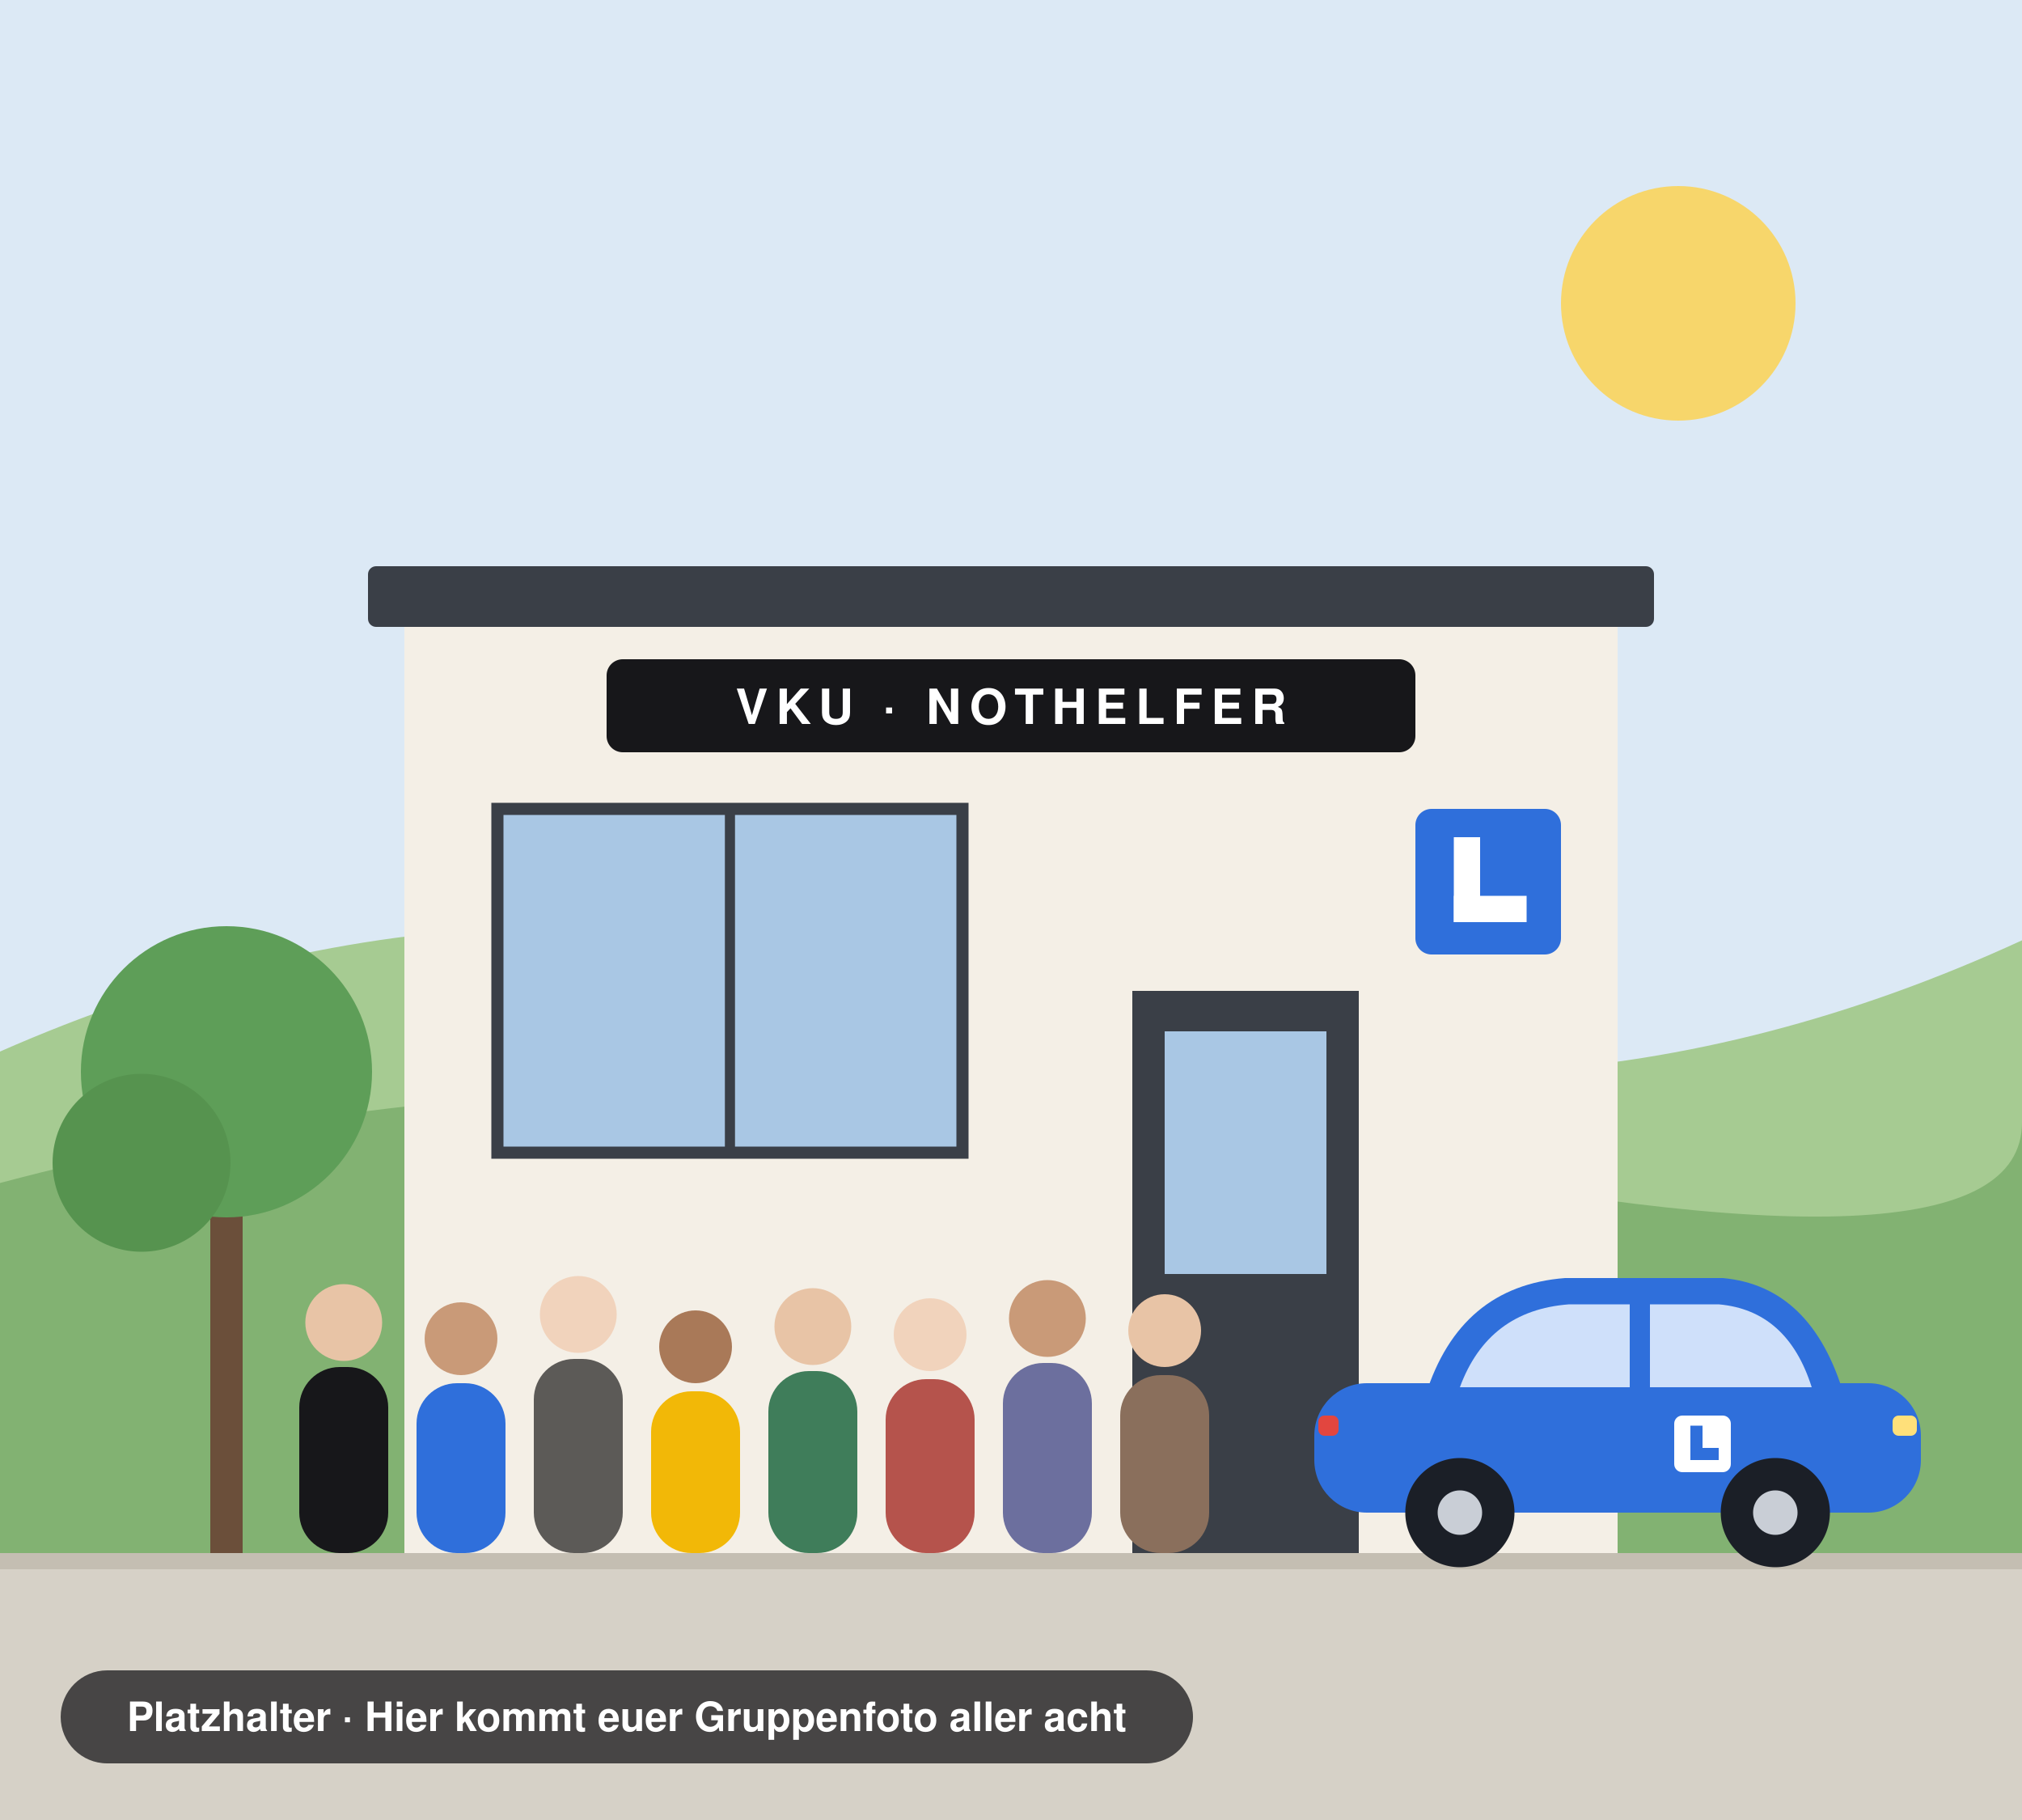
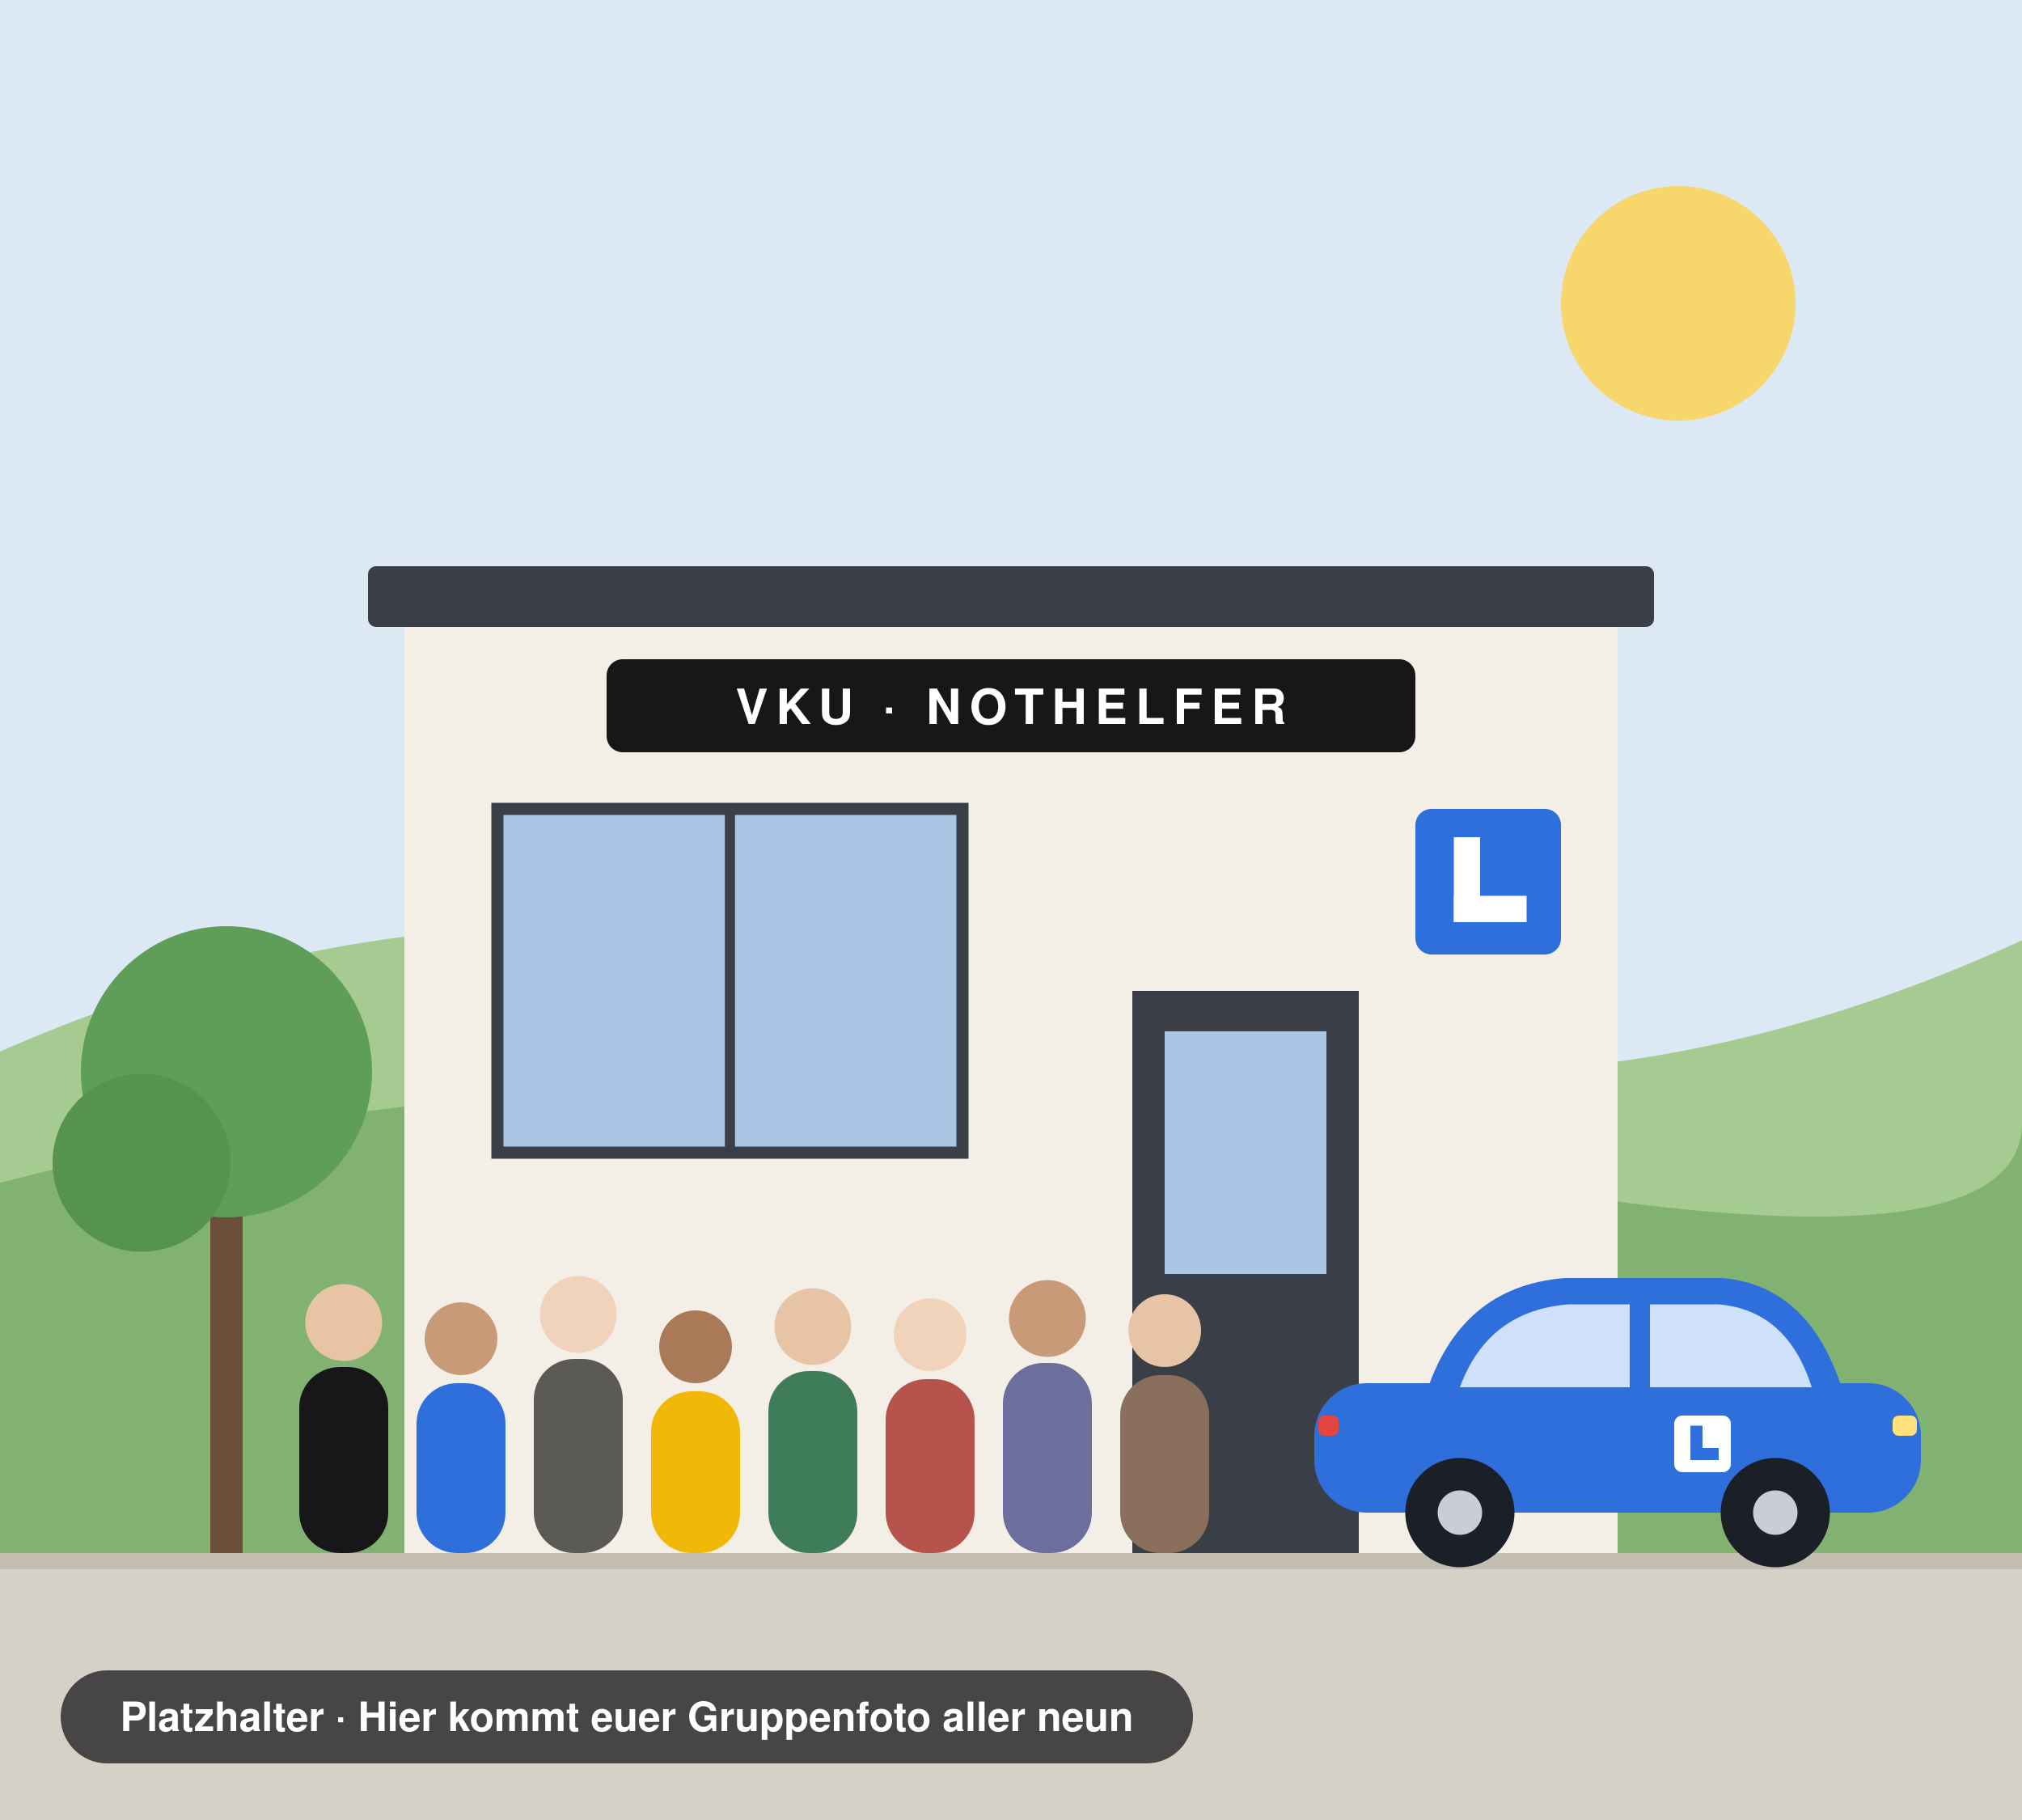
<svg xmlns="http://www.w3.org/2000/svg" viewBox="0 0 1000 900" width="1000" height="900">
  <rect width="1000" height="900" fill="#DCE9F5" />
  <circle cx="830" cy="150" r="58" fill="#F7D66B" />
  <path d="M0 520 Q 250 410 500 495 T 1000 465 V900 H0 Z" fill="#A6CB92" />
  <path d="M0 585 Q 320 500 660 570 T 1000 555 V900 H0 Z" fill="#82B272" />
  <rect x="104" y="560" width="16" height="208" fill="#6B4F3A" />
  <circle cx="112" cy="530" r="72" fill="#5E9E58" />
  <circle cx="70" cy="575" r="44" fill="#56934F" />
  <rect x="200" y="300" width="600" height="468" fill="#F4EFE6" />
  <rect x="182" y="280" width="636" height="30" rx="4" fill="#3A3F47" />
  <rect x="300" y="326" width="400" height="46" rx="8" fill="#17171A" />
  <text x="500" y="358" text-anchor="middle" font-family="Helvetica, Arial, sans-serif" font-size="24" font-weight="700" letter-spacing="4" fill="#FFFFFF">VKU · NOTHELFER</text>
  <rect x="246" y="400" width="230" height="170" fill="#A9C7E4" stroke="#3A3F47" stroke-width="6" />
  <line x1="361" y1="400" x2="361" y2="570" stroke="#3A3F47" stroke-width="5" />
  <rect x="560" y="490" width="112" height="278" fill="#3A3F47" />
  <rect x="576" y="510" width="80" height="120" fill="#A9C7E4" />
  <rect x="700" y="400" width="72" height="72" rx="8" fill="#2F6FDB" />
  <rect x="719" y="414" width="13" height="42" fill="#FFFFFF" />
  <rect x="719" y="443" width="36" height="13" fill="#FFFFFF" />
  <rect x="0" y="768" width="1000" height="132" fill="#D6D1C7" />
  <rect x="0" y="768" width="1000" height="8" fill="#C4BEB2" />
  <g>
    <rect x="148" y="676" width="44" height="92" rx="20" fill="#17171A" />
    <circle cx="170" cy="654" r="19" fill="#E8C4A6" />
    <rect x="206" y="684" width="44" height="84" rx="20" fill="#2F6FDB" />
    <circle cx="228" cy="662" r="18" fill="#C99A78" />
    <rect x="264" y="672" width="44" height="96" rx="20" fill="#5C5A57" />
    <circle cx="286" cy="650" r="19" fill="#F1D3BC" />
    <rect x="322" y="688" width="44" height="80" rx="20" fill="#F2B807" />
    <circle cx="344" cy="666" r="18" fill="#A97958" />
    <rect x="380" y="678" width="44" height="90" rx="20" fill="#3F7D5A" />
    <circle cx="402" cy="656" r="19" fill="#E8C4A6" />
    <rect x="438" y="682" width="44" height="86" rx="20" fill="#B5534C" />
    <circle cx="460" cy="660" r="18" fill="#F1D3BC" />
    <rect x="496" y="674" width="44" height="94" rx="20" fill="#6C6F9E" />
    <circle cx="518" cy="652" r="19" fill="#C99A78" />
    <rect x="554" y="680" width="44" height="88" rx="20" fill="#8A6F5C" />
    <circle cx="576" cy="658" r="18" fill="#E8C4A6" />
  </g>
  <g>
    <path d="M705 690 Q 722 636 774 632 L 852 632 Q 896 636 912 690 Z" fill="#2F6FDB" />
    <rect x="650" y="684" width="300" height="64" rx="26" fill="#2F6FDB" />
    <path d="M722 686 Q 736 648 776 645 L 806 645 L 806 686 Z" fill="#CFE0FA" />
    <path d="M816 645 L 850 645 Q 884 648 896 686 L 816 686 Z" fill="#CFE0FA" />
    <rect x="828" y="700" width="28" height="28" rx="4" fill="#FFFFFF" />
    <rect x="836" y="705" width="6" height="17" fill="#2F6FDB" />
    <rect x="836" y="716" width="14" height="6" fill="#2F6FDB" />
    <rect x="936" y="700" width="12" height="10" rx="3" fill="#FFE07A" />
    <rect x="652" y="700" width="10" height="10" rx="3" fill="#E2463F" />
    <circle cx="722" cy="748" r="27" fill="#1B1F27" />
    <circle cx="722" cy="748" r="11" fill="#C9CED6" />
    <circle cx="878" cy="748" r="27" fill="#1B1F27" />
    <circle cx="878" cy="748" r="11" fill="#C9CED6" />
  </g>
  <rect x="30" y="826" width="560" height="46" rx="23" fill="#17171A" fill-opacity="0.75" />
-   <text x="310" y="856" text-anchor="middle" font-family="Helvetica, Arial, sans-serif" font-size="20" font-weight="600" fill="#FFFFFF">Platzhalter · Hier kommt euer Gruppenfoto aller acht</text>
+   <text x="310" y="856" text-anchor="middle" font-family="Helvetica, Arial, sans-serif" font-size="20" font-weight="600" fill="#FFFFFF">Platzhalter · Hier kommt euer Gruppenfoto aller neun</text>
</svg>
